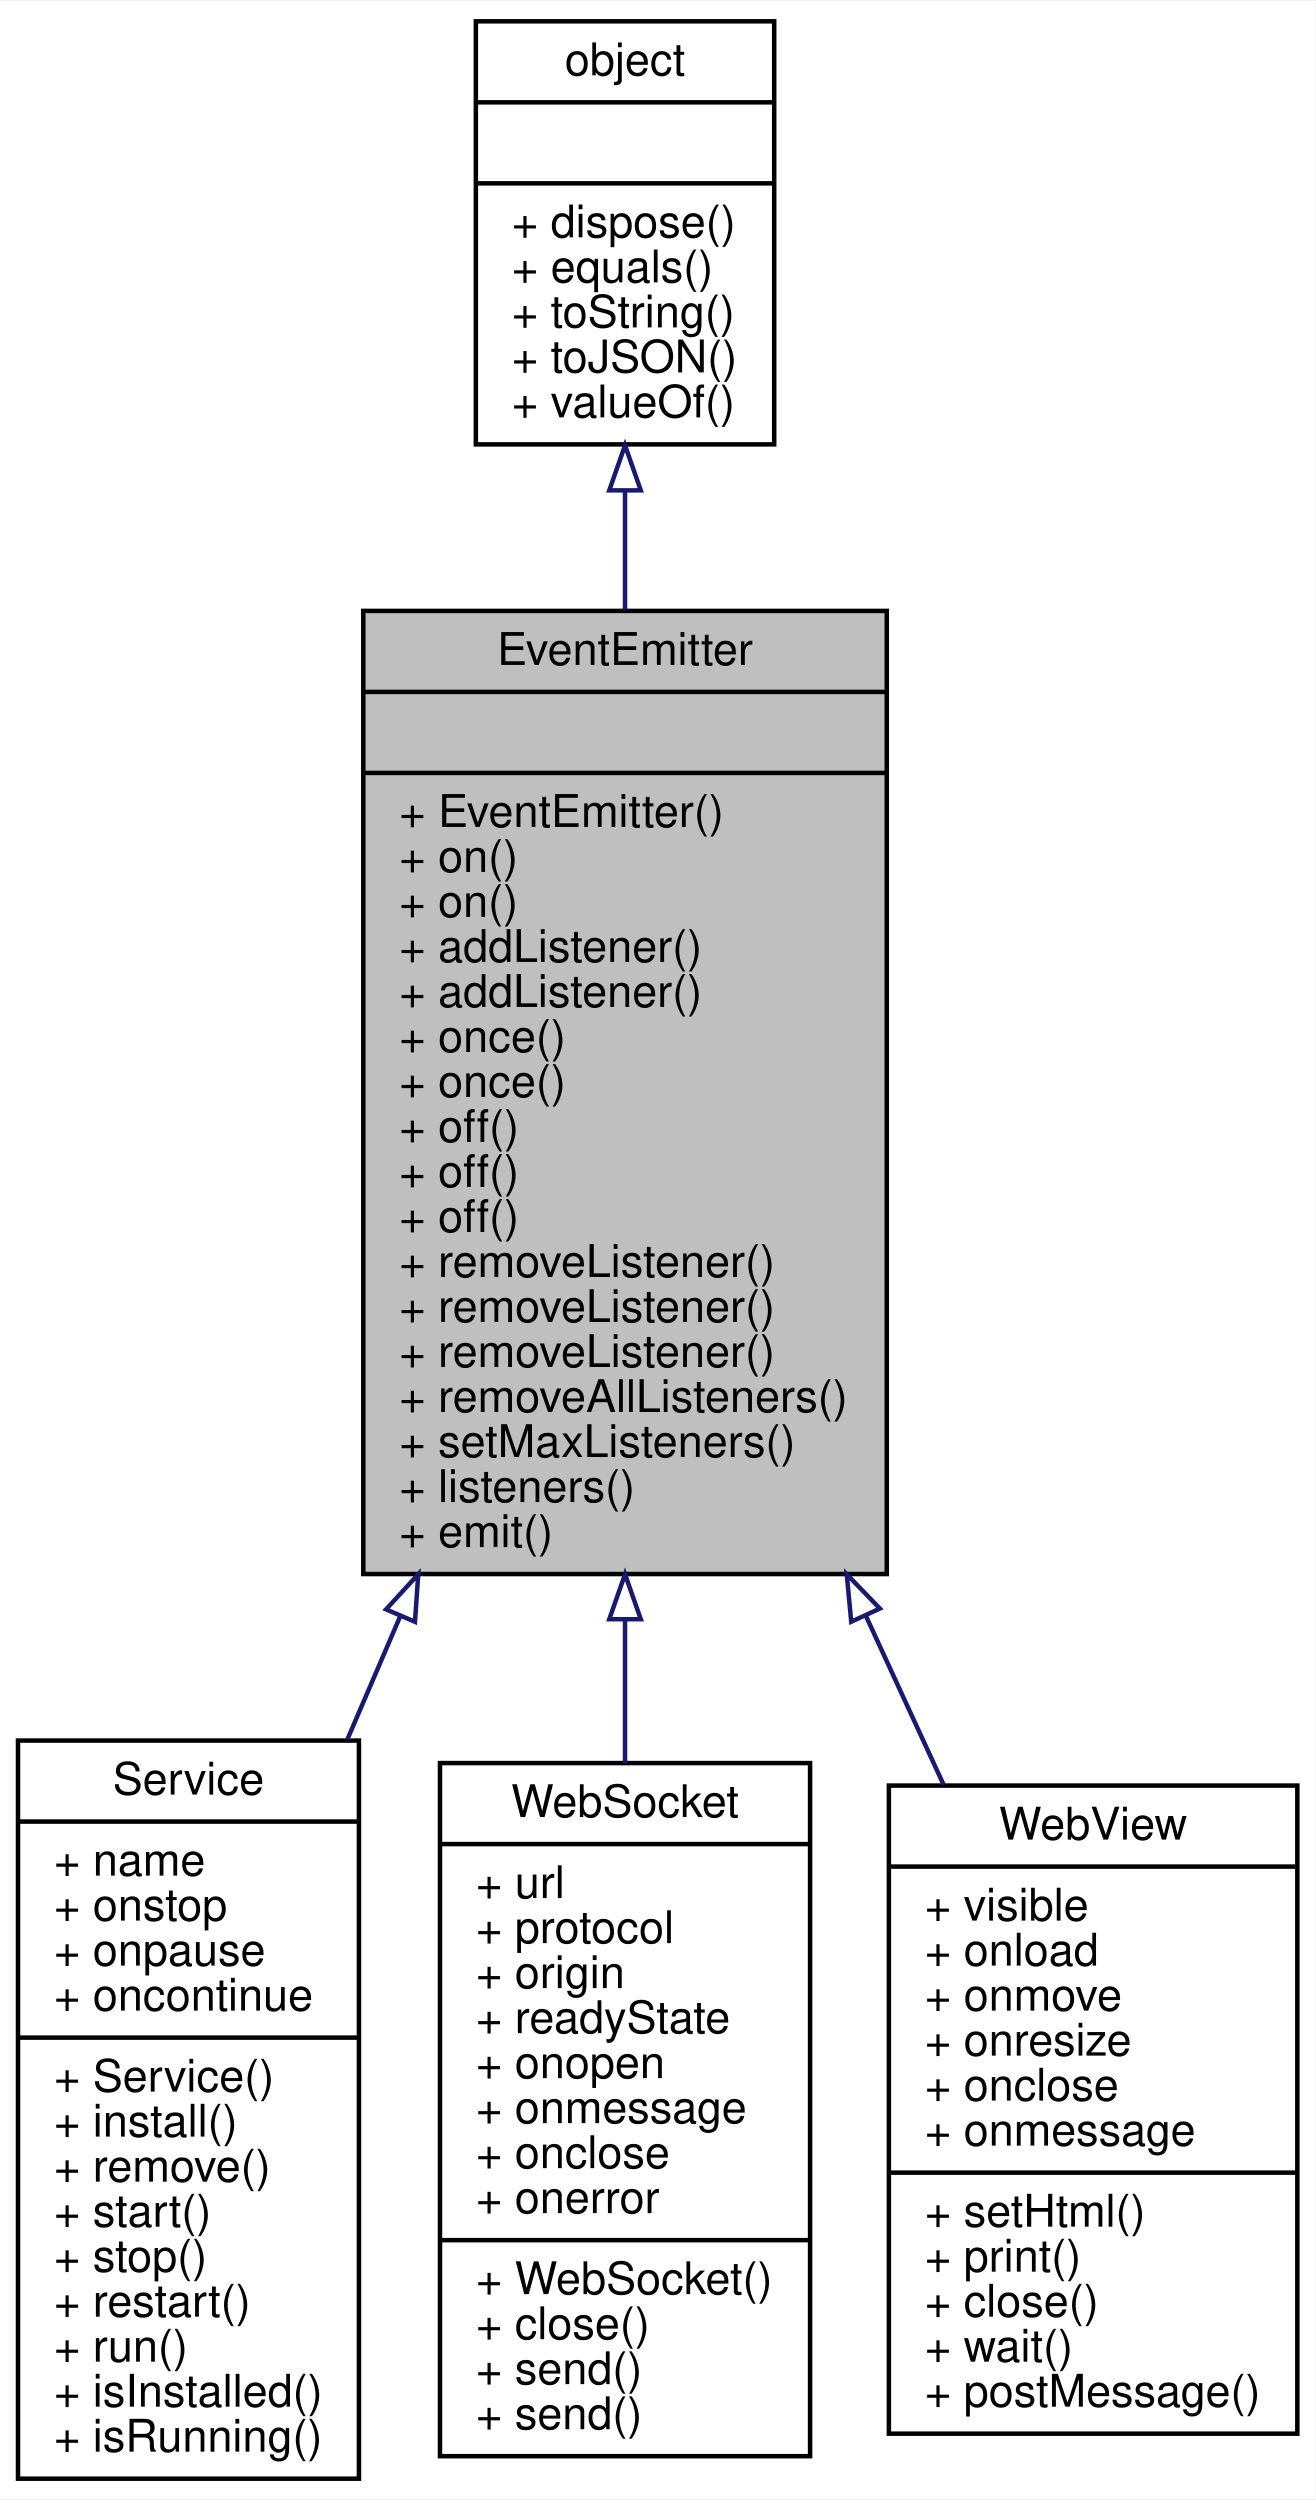
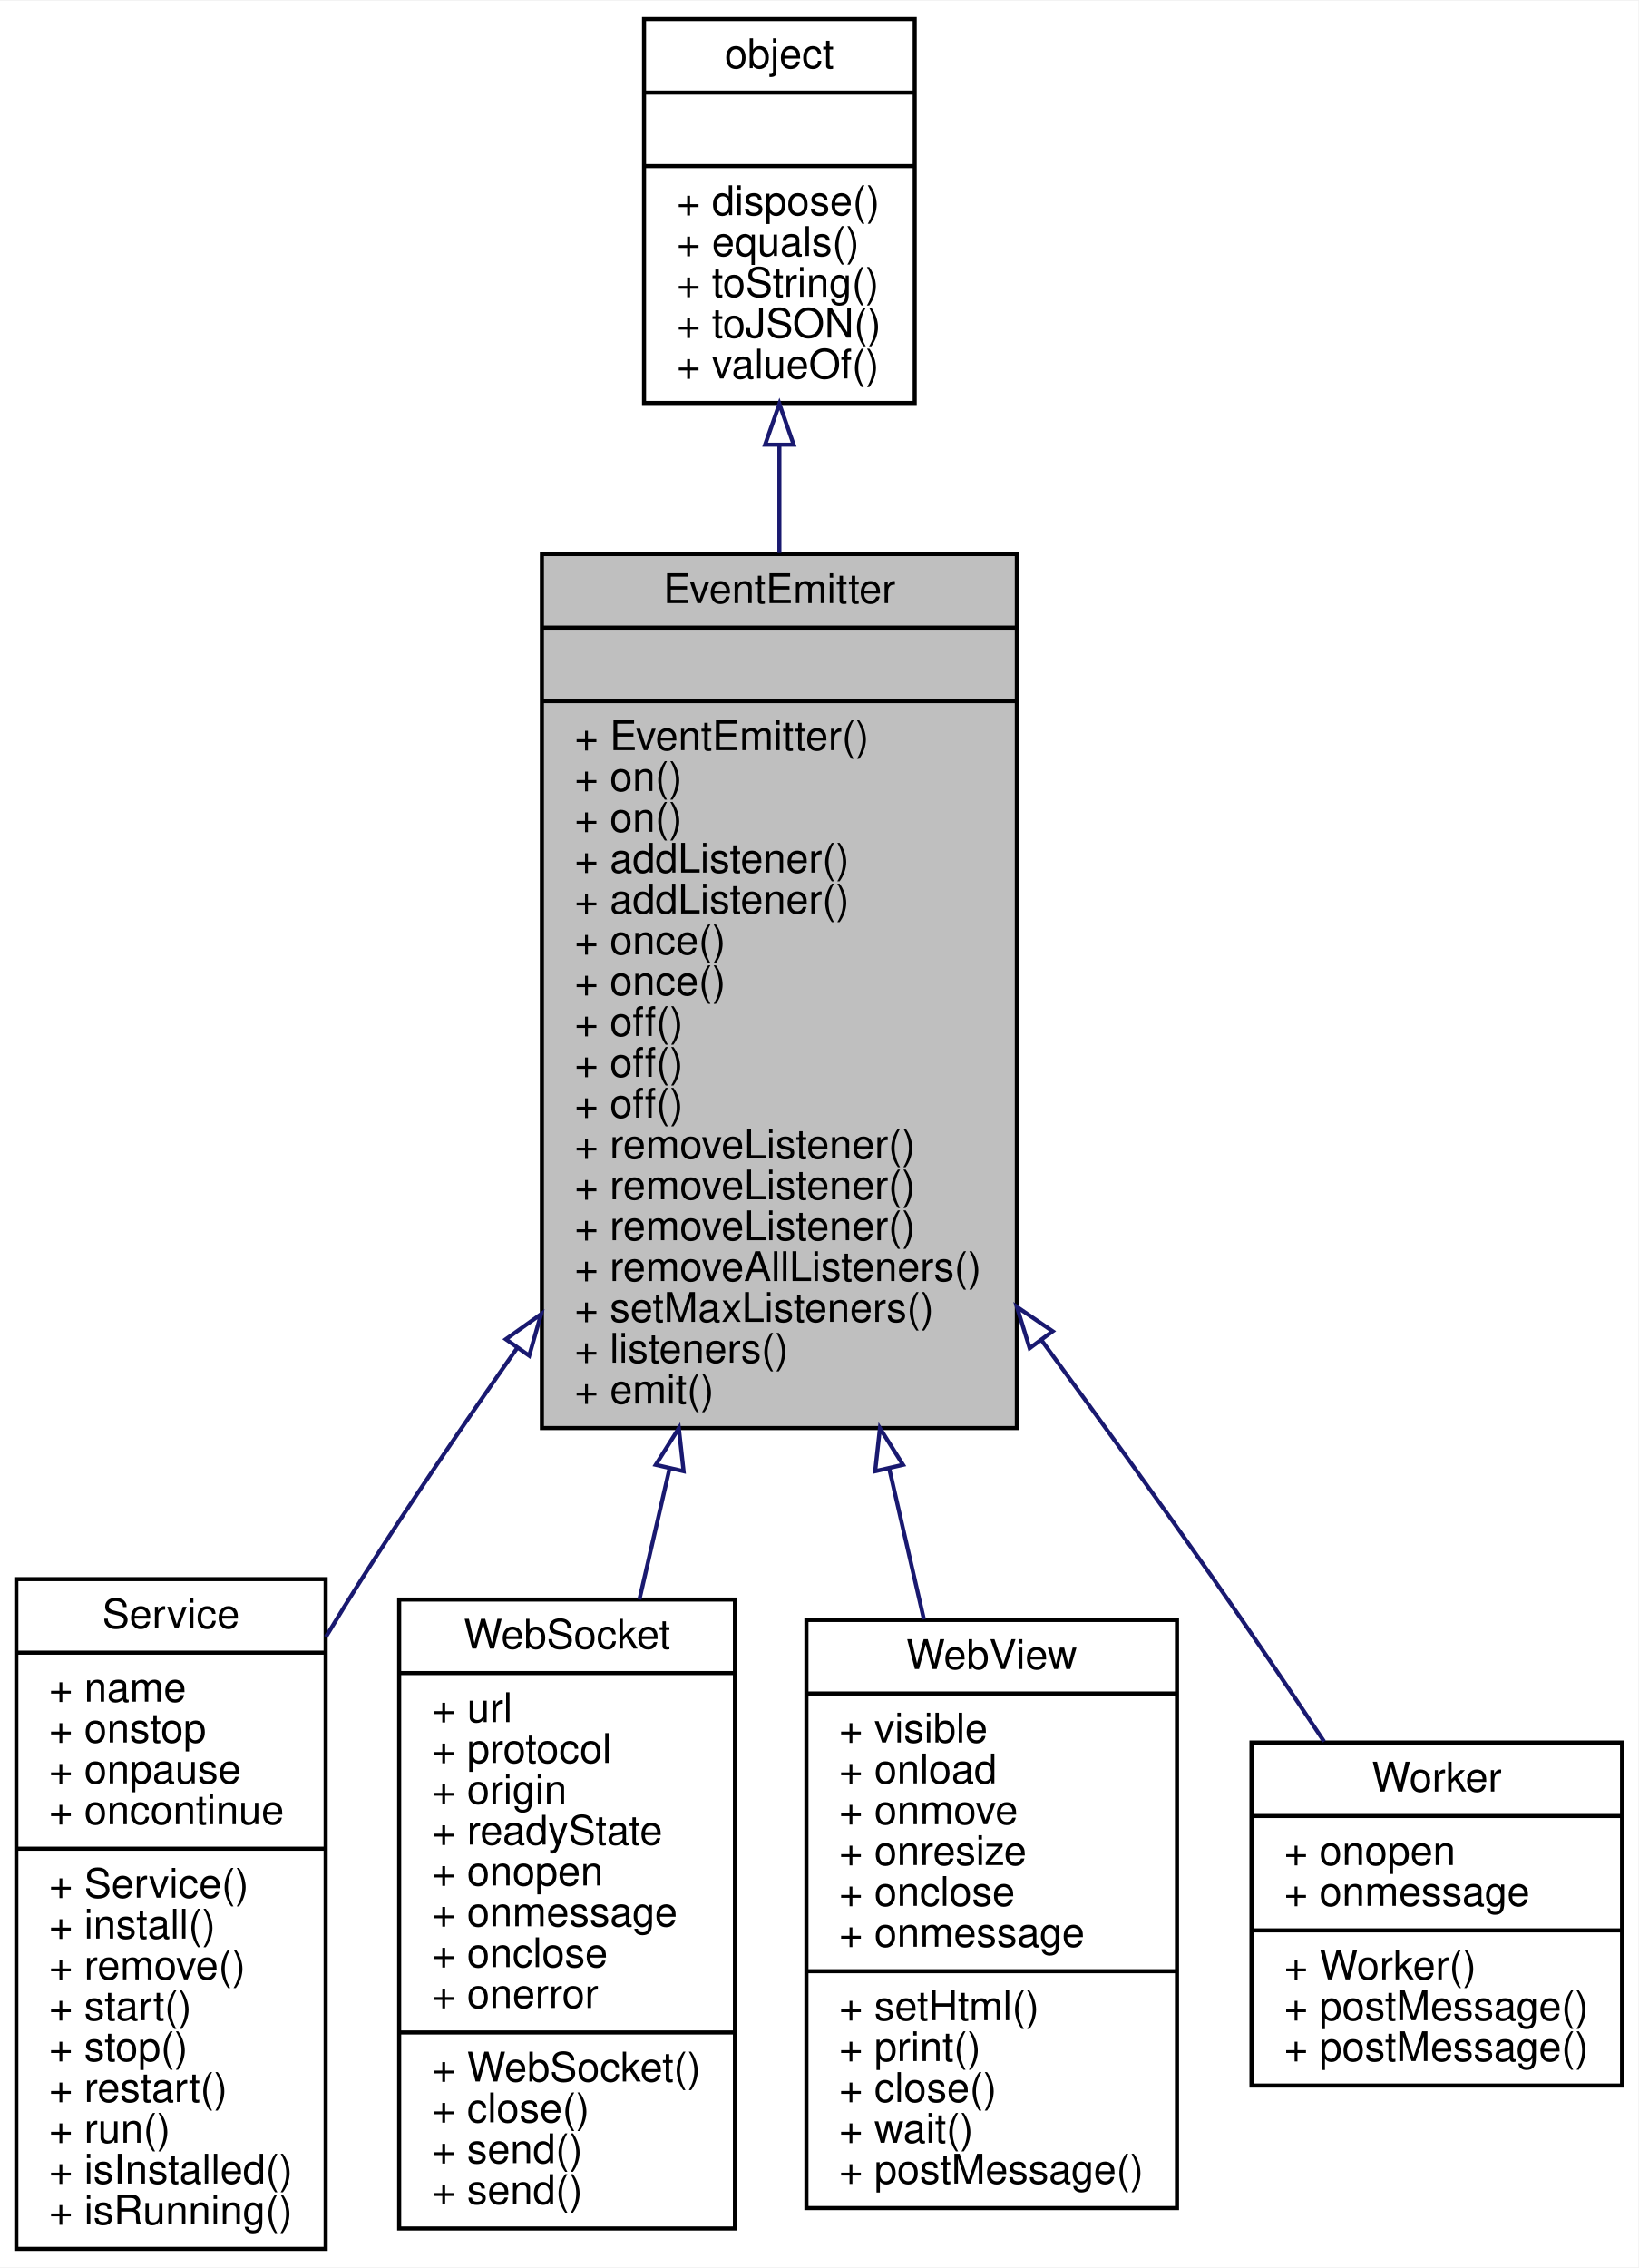
- <svg xmlns="http://www.w3.org/2000/svg" xmlns:xlink="http://www.w3.org/1999/xlink" width="292pt" height="555pt" viewBox="0.00 0.00 292.25 555.00">
+ <svg xmlns="http://www.w3.org/2000/svg" xmlns:xlink="http://www.w3.org/1999/xlink" width="401pt" height="555pt" viewBox="0.00 0.00 401.25 555.00">
  <g id="graph0" class="graph" transform="scale(1 1) rotate(0) translate(4 551)">
-     <polygon fill="#ffffff" stroke="transparent" points="-4,4 -4,-551 288.253,-551 288.253,4 -4,4" />
+     <polygon fill="#ffffff" stroke="transparent" points="-4,4 -4,-551 397.253,-551 397.253,4 -4,4" />
    <g id="node1" class="node">
-       <polygon fill="#bfbfbf" stroke="#000000" points="76.719,-201.5 76.719,-415.5 193.032,-415.5 193.032,-201.5 76.719,-201.5" />
-       <text text-anchor="middle" x="134.875" y="-403.5" font-family="Helvetica,sans-Serif" font-size="10.00" fill="#000000">EventEmitter</text>
-       <polyline fill="none" stroke="#000000" points="76.719,-397.5 193.032,-397.5 " />
-       <text text-anchor="middle" x="134.875" y="-385.5" font-family="Helvetica,sans-Serif" font-size="10.00" fill="#000000"> </text>
-       <polyline fill="none" stroke="#000000" points="76.719,-379.5 193.032,-379.5 " />
-       <text text-anchor="start" x="84.719" y="-367.5" font-family="Helvetica,sans-Serif" font-size="10.00" fill="#000000">+ EventEmitter()</text>
-       <text text-anchor="start" x="84.719" y="-357.5" font-family="Helvetica,sans-Serif" font-size="10.00" fill="#000000">+ on()</text>
-       <text text-anchor="start" x="84.719" y="-347.5" font-family="Helvetica,sans-Serif" font-size="10.00" fill="#000000">+ on()</text>
-       <text text-anchor="start" x="84.719" y="-337.5" font-family="Helvetica,sans-Serif" font-size="10.00" fill="#000000">+ addListener()</text>
-       <text text-anchor="start" x="84.719" y="-327.5" font-family="Helvetica,sans-Serif" font-size="10.00" fill="#000000">+ addListener()</text>
-       <text text-anchor="start" x="84.719" y="-317.5" font-family="Helvetica,sans-Serif" font-size="10.00" fill="#000000">+ once()</text>
-       <text text-anchor="start" x="84.719" y="-307.5" font-family="Helvetica,sans-Serif" font-size="10.00" fill="#000000">+ once()</text>
-       <text text-anchor="start" x="84.719" y="-297.5" font-family="Helvetica,sans-Serif" font-size="10.00" fill="#000000">+ off()</text>
-       <text text-anchor="start" x="84.719" y="-287.5" font-family="Helvetica,sans-Serif" font-size="10.00" fill="#000000">+ off()</text>
-       <text text-anchor="start" x="84.719" y="-277.5" font-family="Helvetica,sans-Serif" font-size="10.00" fill="#000000">+ off()</text>
-       <text text-anchor="start" x="84.719" y="-267.5" font-family="Helvetica,sans-Serif" font-size="10.00" fill="#000000">+ removeListener()</text>
-       <text text-anchor="start" x="84.719" y="-257.5" font-family="Helvetica,sans-Serif" font-size="10.00" fill="#000000">+ removeListener()</text>
-       <text text-anchor="start" x="84.719" y="-247.5" font-family="Helvetica,sans-Serif" font-size="10.00" fill="#000000">+ removeListener()</text>
-       <text text-anchor="start" x="84.719" y="-237.5" font-family="Helvetica,sans-Serif" font-size="10.00" fill="#000000">+ removeAllListeners()</text>
-       <text text-anchor="start" x="84.719" y="-227.5" font-family="Helvetica,sans-Serif" font-size="10.00" fill="#000000">+ setMaxListeners()</text>
-       <text text-anchor="start" x="84.719" y="-217.5" font-family="Helvetica,sans-Serif" font-size="10.00" fill="#000000">+ listeners()</text>
-       <text text-anchor="start" x="84.719" y="-207.5" font-family="Helvetica,sans-Serif" font-size="10.00" fill="#000000">+ emit()</text>
+       <polygon fill="#bfbfbf" stroke="#000000" points="128.719,-201.5 128.719,-415.5 245.032,-415.5 245.032,-201.5 128.719,-201.5" />
+       <text text-anchor="middle" x="186.875" y="-403.5" font-family="Helvetica,sans-Serif" font-size="10.00" fill="#000000">EventEmitter</text>
+       <polyline fill="none" stroke="#000000" points="128.719,-397.5 245.032,-397.5 " />
+       <text text-anchor="middle" x="186.875" y="-385.5" font-family="Helvetica,sans-Serif" font-size="10.00" fill="#000000"> </text>
+       <polyline fill="none" stroke="#000000" points="128.719,-379.5 245.032,-379.5 " />
+       <text text-anchor="start" x="136.719" y="-367.5" font-family="Helvetica,sans-Serif" font-size="10.00" fill="#000000">+ EventEmitter()</text>
+       <text text-anchor="start" x="136.719" y="-357.5" font-family="Helvetica,sans-Serif" font-size="10.00" fill="#000000">+ on()</text>
+       <text text-anchor="start" x="136.719" y="-347.5" font-family="Helvetica,sans-Serif" font-size="10.00" fill="#000000">+ on()</text>
+       <text text-anchor="start" x="136.719" y="-337.5" font-family="Helvetica,sans-Serif" font-size="10.00" fill="#000000">+ addListener()</text>
+       <text text-anchor="start" x="136.719" y="-327.5" font-family="Helvetica,sans-Serif" font-size="10.00" fill="#000000">+ addListener()</text>
+       <text text-anchor="start" x="136.719" y="-317.5" font-family="Helvetica,sans-Serif" font-size="10.00" fill="#000000">+ once()</text>
+       <text text-anchor="start" x="136.719" y="-307.5" font-family="Helvetica,sans-Serif" font-size="10.00" fill="#000000">+ once()</text>
+       <text text-anchor="start" x="136.719" y="-297.5" font-family="Helvetica,sans-Serif" font-size="10.00" fill="#000000">+ off()</text>
+       <text text-anchor="start" x="136.719" y="-287.5" font-family="Helvetica,sans-Serif" font-size="10.00" fill="#000000">+ off()</text>
+       <text text-anchor="start" x="136.719" y="-277.5" font-family="Helvetica,sans-Serif" font-size="10.00" fill="#000000">+ off()</text>
+       <text text-anchor="start" x="136.719" y="-267.5" font-family="Helvetica,sans-Serif" font-size="10.00" fill="#000000">+ removeListener()</text>
+       <text text-anchor="start" x="136.719" y="-257.5" font-family="Helvetica,sans-Serif" font-size="10.00" fill="#000000">+ removeListener()</text>
+       <text text-anchor="start" x="136.719" y="-247.5" font-family="Helvetica,sans-Serif" font-size="10.00" fill="#000000">+ removeListener()</text>
+       <text text-anchor="start" x="136.719" y="-237.5" font-family="Helvetica,sans-Serif" font-size="10.00" fill="#000000">+ removeAllListeners()</text>
+       <text text-anchor="start" x="136.719" y="-227.5" font-family="Helvetica,sans-Serif" font-size="10.00" fill="#000000">+ setMaxListeners()</text>
+       <text text-anchor="start" x="136.719" y="-217.5" font-family="Helvetica,sans-Serif" font-size="10.00" fill="#000000">+ listeners()</text>
+       <text text-anchor="start" x="136.719" y="-207.5" font-family="Helvetica,sans-Serif" font-size="10.00" fill="#000000">+ emit()</text>
    </g>
    <g id="node3" class="node">
      <g id="a_node3">
        <a xlink:href="../../d1/db9/interfaceService.html" target="_top" xlink:title="系统服务管理对象 ">
          <polygon fill="#ffffff" stroke="#000000" points="0,-.5 0,-164.5 75.751,-164.5 75.751,-.5 0,-.5" />
          <text text-anchor="middle" x="37.876" y="-152.5" font-family="Helvetica,sans-Serif" font-size="10.00" fill="#000000">Service</text>
          <polyline fill="none" stroke="#000000" points="0,-146.5 75.751,-146.5 " />
          <text text-anchor="start" x="8" y="-134.5" font-family="Helvetica,sans-Serif" font-size="10.00" fill="#000000">+ name</text>
          <text text-anchor="start" x="8" y="-124.5" font-family="Helvetica,sans-Serif" font-size="10.00" fill="#000000">+ onstop</text>
          <text text-anchor="start" x="8" y="-114.5" font-family="Helvetica,sans-Serif" font-size="10.00" fill="#000000">+ onpause</text>
          <text text-anchor="start" x="8" y="-104.5" font-family="Helvetica,sans-Serif" font-size="10.00" fill="#000000">+ oncontinue</text>
          <polyline fill="none" stroke="#000000" points="0,-98.5 75.751,-98.5 " />
          <text text-anchor="start" x="8" y="-86.5" font-family="Helvetica,sans-Serif" font-size="10.00" fill="#000000">+ Service()</text>
          <text text-anchor="start" x="8" y="-76.5" font-family="Helvetica,sans-Serif" font-size="10.00" fill="#000000">+ install()</text>
          <text text-anchor="start" x="8" y="-66.5" font-family="Helvetica,sans-Serif" font-size="10.00" fill="#000000">+ remove()</text>
          <text text-anchor="start" x="8" y="-56.5" font-family="Helvetica,sans-Serif" font-size="10.00" fill="#000000">+ start()</text>
          <text text-anchor="start" x="8" y="-46.5" font-family="Helvetica,sans-Serif" font-size="10.00" fill="#000000">+ stop()</text>
          <text text-anchor="start" x="8" y="-36.5" font-family="Helvetica,sans-Serif" font-size="10.00" fill="#000000">+ restart()</text>
          <text text-anchor="start" x="8" y="-26.5" font-family="Helvetica,sans-Serif" font-size="10.00" fill="#000000">+ run()</text>
          <text text-anchor="start" x="8" y="-16.5" font-family="Helvetica,sans-Serif" font-size="10.00" fill="#000000">+ isInstalled()</text>
          <text text-anchor="start" x="8" y="-6.5" font-family="Helvetica,sans-Serif" font-size="10.00" fill="#000000">+ isRunning()</text>
        </a>
      </g>
    </g>
    <g id="edge2" class="edge">
-       <path fill="none" stroke="#191970" d="M84.962,-192.207C80.992,-182.958 77.035,-173.738 73.197,-164.796" />
-       <polygon fill="none" stroke="#191970" points="81.772,-193.648 88.932,-201.457 88.204,-190.887 81.772,-193.648" />
+       <path fill="none" stroke="#191970" d="M122.64,-221.071C109.791,-202.774 96.637,-183.435 84.876,-165 81.861,-160.275 78.818,-155.35 75.808,-150.361" />
+       <polygon fill="none" stroke="#191970" points="119.891,-223.245 128.517,-229.398 125.61,-219.209 119.891,-223.245" />
    </g>
    <g id="node4" class="node">
      <g id="a_node4">
        <a xlink:href="../../de/d2a/interfaceWebSocket.html" target="_top" xlink:title="WebSocket 包协议转换处理器 ">
          <polygon fill="#ffffff" stroke="#000000" points="93.758,-5.5 93.758,-159.5 175.993,-159.5 175.993,-5.5 93.758,-5.5" />
          <text text-anchor="middle" x="134.875" y="-147.5" font-family="Helvetica,sans-Serif" font-size="10.00" fill="#000000">WebSocket</text>
          <polyline fill="none" stroke="#000000" points="93.758,-141.5 175.993,-141.5 " />
          <text text-anchor="start" x="101.758" y="-129.5" font-family="Helvetica,sans-Serif" font-size="10.00" fill="#000000">+ url</text>
          <text text-anchor="start" x="101.758" y="-119.5" font-family="Helvetica,sans-Serif" font-size="10.00" fill="#000000">+ protocol</text>
          <text text-anchor="start" x="101.758" y="-109.5" font-family="Helvetica,sans-Serif" font-size="10.00" fill="#000000">+ origin</text>
          <text text-anchor="start" x="101.758" y="-99.5" font-family="Helvetica,sans-Serif" font-size="10.00" fill="#000000">+ readyState</text>
          <text text-anchor="start" x="101.758" y="-89.5" font-family="Helvetica,sans-Serif" font-size="10.00" fill="#000000">+ onopen</text>
          <text text-anchor="start" x="101.758" y="-79.5" font-family="Helvetica,sans-Serif" font-size="10.00" fill="#000000">+ onmessage</text>
          <text text-anchor="start" x="101.758" y="-69.5" font-family="Helvetica,sans-Serif" font-size="10.00" fill="#000000">+ onclose</text>
          <text text-anchor="start" x="101.758" y="-59.5" font-family="Helvetica,sans-Serif" font-size="10.00" fill="#000000">+ onerror</text>
          <polyline fill="none" stroke="#000000" points="93.758,-53.5 175.993,-53.5 " />
          <text text-anchor="start" x="101.758" y="-41.5" font-family="Helvetica,sans-Serif" font-size="10.00" fill="#000000">+ WebSocket()</text>
          <text text-anchor="start" x="101.758" y="-31.5" font-family="Helvetica,sans-Serif" font-size="10.00" fill="#000000">+ close()</text>
          <text text-anchor="start" x="101.758" y="-21.5" font-family="Helvetica,sans-Serif" font-size="10.00" fill="#000000">+ send()</text>
          <text text-anchor="start" x="101.758" y="-11.5" font-family="Helvetica,sans-Serif" font-size="10.00" fill="#000000">+ send()</text>
        </a>
      </g>
    </g>
    <g id="edge3" class="edge">
-       <path fill="none" stroke="#191970" d="M134.875,-191.168C134.875,-180.441 134.875,-169.766 134.875,-159.531" />
-       <polygon fill="none" stroke="#191970" points="131.376,-191.457 134.875,-201.457 138.376,-191.457 131.376,-191.457" />
+       <path fill="none" stroke="#191970" d="M159.955,-191.5C157.461,-180.661 154.979,-169.872 152.599,-159.531" />
+       <polygon fill="none" stroke="#191970" points="156.593,-192.496 162.246,-201.457 163.415,-190.926 156.593,-192.496" />
    </g>
    <g id="node5" class="node">
      <g id="a_node5">
        <a xlink:href="../../d8/d79/interfaceWebView.html" target="_top" xlink:title="浏览器窗口对象 ">
          <polygon fill="#ffffff" stroke="#000000" points="193.498,-10.5 193.498,-154.5 284.253,-154.5 284.253,-10.5 193.498,-10.5" />
          <text text-anchor="middle" x="238.875" y="-142.5" font-family="Helvetica,sans-Serif" font-size="10.00" fill="#000000">WebView</text>
          <polyline fill="none" stroke="#000000" points="193.498,-136.5 284.253,-136.5 " />
          <text text-anchor="start" x="201.498" y="-124.5" font-family="Helvetica,sans-Serif" font-size="10.00" fill="#000000">+ visible</text>
          <text text-anchor="start" x="201.498" y="-114.5" font-family="Helvetica,sans-Serif" font-size="10.00" fill="#000000">+ onload</text>
          <text text-anchor="start" x="201.498" y="-104.5" font-family="Helvetica,sans-Serif" font-size="10.00" fill="#000000">+ onmove</text>
          <text text-anchor="start" x="201.498" y="-94.5" font-family="Helvetica,sans-Serif" font-size="10.00" fill="#000000">+ onresize</text>
          <text text-anchor="start" x="201.498" y="-84.5" font-family="Helvetica,sans-Serif" font-size="10.00" fill="#000000">+ onclose</text>
          <text text-anchor="start" x="201.498" y="-74.5" font-family="Helvetica,sans-Serif" font-size="10.00" fill="#000000">+ onmessage</text>
          <polyline fill="none" stroke="#000000" points="193.498,-68.5 284.253,-68.5 " />
          <text text-anchor="start" x="201.498" y="-56.5" font-family="Helvetica,sans-Serif" font-size="10.00" fill="#000000">+ setHtml()</text>
          <text text-anchor="start" x="201.498" y="-46.5" font-family="Helvetica,sans-Serif" font-size="10.00" fill="#000000">+ print()</text>
          <text text-anchor="start" x="201.498" y="-36.5" font-family="Helvetica,sans-Serif" font-size="10.00" fill="#000000">+ close()</text>
          <text text-anchor="start" x="201.498" y="-26.5" font-family="Helvetica,sans-Serif" font-size="10.00" fill="#000000">+ wait()</text>
          <text text-anchor="start" x="201.498" y="-16.5" font-family="Helvetica,sans-Serif" font-size="10.00" fill="#000000">+ postMessage()</text>
        </a>
      </g>
    </g>
    <g id="edge4" class="edge">
-       <path fill="none" stroke="#191970" d="M188.414,-192.156C194.292,-179.384 200.143,-166.669 205.667,-154.664" />
-       <polygon fill="none" stroke="#191970" points="185.135,-190.909 184.134,-201.457 191.494,-193.835 185.135,-190.909" />
+       <path fill="none" stroke="#191970" d="M213.816,-191.412C216.697,-178.89 219.563,-166.436 222.271,-154.664" />
+       <polygon fill="none" stroke="#191970" points="210.337,-190.926 211.505,-201.457 217.158,-192.496 210.337,-190.926" />
+     </g>
+     <g id="node6" class="node">
+       <g id="a_node6">
+         <a xlink:href="../../dd/dce/interfaceWorker.html" target="_top" xlink:title="独立线程工作对象 ">
+           <polygon fill="#ffffff" stroke="#000000" points="302.498,-40.5 302.498,-124.5 393.253,-124.5 393.253,-40.5 302.498,-40.5" />
+           <text text-anchor="middle" x="347.875" y="-112.5" font-family="Helvetica,sans-Serif" font-size="10.00" fill="#000000">Worker</text>
+           <polyline fill="none" stroke="#000000" points="302.498,-106.5 393.253,-106.5 " />
+           <text text-anchor="start" x="310.498" y="-94.5" font-family="Helvetica,sans-Serif" font-size="10.00" fill="#000000">+ onopen</text>
+           <text text-anchor="start" x="310.498" y="-84.5" font-family="Helvetica,sans-Serif" font-size="10.00" fill="#000000">+ onmessage</text>
+           <polyline fill="none" stroke="#000000" points="302.498,-78.5 393.253,-78.5 " />
+           <text text-anchor="start" x="310.498" y="-66.5" font-family="Helvetica,sans-Serif" font-size="10.00" fill="#000000">+ Worker()</text>
+           <text text-anchor="start" x="310.498" y="-56.5" font-family="Helvetica,sans-Serif" font-size="10.00" fill="#000000">+ postMessage()</text>
+           <text text-anchor="start" x="310.498" y="-46.5" font-family="Helvetica,sans-Serif" font-size="10.00" fill="#000000">+ postMessage()</text>
+         </a>
+       </g>
+     </g>
+     <g id="edge5" class="edge">
+       <path fill="none" stroke="#191970" d="M251,-223.103C264.976,-204.1 279.561,-183.965 292.875,-165 301.975,-152.038 311.638,-137.738 320.284,-124.735" />
+       <polygon fill="none" stroke="#191970" points="248.169,-221.044 245.053,-231.17 253.804,-225.198 248.169,-221.044" />
    </g>
    <g id="node2" class="node">
      <g id="a_node2">
        <a xlink:href="../../db/d38/interfaceobject.html" target="_top" xlink:title="基础对象，所有对象均继承于此 ">
-           <polygon fill="#ffffff" stroke="#000000" points="101.731,-452.5 101.731,-546.5 168.019,-546.5 168.019,-452.5 101.731,-452.5" />
-           <text text-anchor="middle" x="134.875" y="-534.5" font-family="Helvetica,sans-Serif" font-size="10.00" fill="#000000">object</text>
-           <polyline fill="none" stroke="#000000" points="101.731,-528.5 168.019,-528.5 " />
-           <text text-anchor="middle" x="134.875" y="-516.5" font-family="Helvetica,sans-Serif" font-size="10.00" fill="#000000"> </text>
-           <polyline fill="none" stroke="#000000" points="101.731,-510.5 168.019,-510.5 " />
-           <text text-anchor="start" x="109.731" y="-498.5" font-family="Helvetica,sans-Serif" font-size="10.00" fill="#000000">+ dispose()</text>
-           <text text-anchor="start" x="109.731" y="-488.5" font-family="Helvetica,sans-Serif" font-size="10.00" fill="#000000">+ equals()</text>
-           <text text-anchor="start" x="109.731" y="-478.5" font-family="Helvetica,sans-Serif" font-size="10.00" fill="#000000">+ toString()</text>
-           <text text-anchor="start" x="109.731" y="-468.5" font-family="Helvetica,sans-Serif" font-size="10.00" fill="#000000">+ toJSON()</text>
-           <text text-anchor="start" x="109.731" y="-458.5" font-family="Helvetica,sans-Serif" font-size="10.00" fill="#000000">+ valueOf()</text>
+           <polygon fill="#ffffff" stroke="#000000" points="153.731,-452.5 153.731,-546.5 220.019,-546.5 220.019,-452.5 153.731,-452.5" />
+           <text text-anchor="middle" x="186.875" y="-534.5" font-family="Helvetica,sans-Serif" font-size="10.00" fill="#000000">object</text>
+           <polyline fill="none" stroke="#000000" points="153.731,-528.5 220.019,-528.5 " />
+           <text text-anchor="middle" x="186.875" y="-516.5" font-family="Helvetica,sans-Serif" font-size="10.00" fill="#000000"> </text>
+           <polyline fill="none" stroke="#000000" points="153.731,-510.5 220.019,-510.5 " />
+           <text text-anchor="start" x="161.731" y="-498.5" font-family="Helvetica,sans-Serif" font-size="10.00" fill="#000000">+ dispose()</text>
+           <text text-anchor="start" x="161.731" y="-488.5" font-family="Helvetica,sans-Serif" font-size="10.00" fill="#000000">+ equals()</text>
+           <text text-anchor="start" x="161.731" y="-478.5" font-family="Helvetica,sans-Serif" font-size="10.00" fill="#000000">+ toString()</text>
+           <text text-anchor="start" x="161.731" y="-468.5" font-family="Helvetica,sans-Serif" font-size="10.00" fill="#000000">+ toJSON()</text>
+           <text text-anchor="start" x="161.731" y="-458.5" font-family="Helvetica,sans-Serif" font-size="10.00" fill="#000000">+ valueOf()</text>
        </a>
      </g>
    </g>
    <g id="edge1" class="edge">
-       <path fill="none" stroke="#191970" d="M134.875,-442.233C134.875,-433.777 134.875,-424.842 134.875,-415.764" />
-       <polygon fill="none" stroke="#191970" points="131.376,-442.286 134.875,-452.286 138.376,-442.286 131.376,-442.286" />
+       <path fill="none" stroke="#191970" d="M186.875,-442.233C186.875,-433.777 186.875,-424.842 186.875,-415.764" />
+       <polygon fill="none" stroke="#191970" points="183.376,-442.286 186.875,-452.286 190.376,-442.286 183.376,-442.286" />
    </g>
  </g>
</svg>
